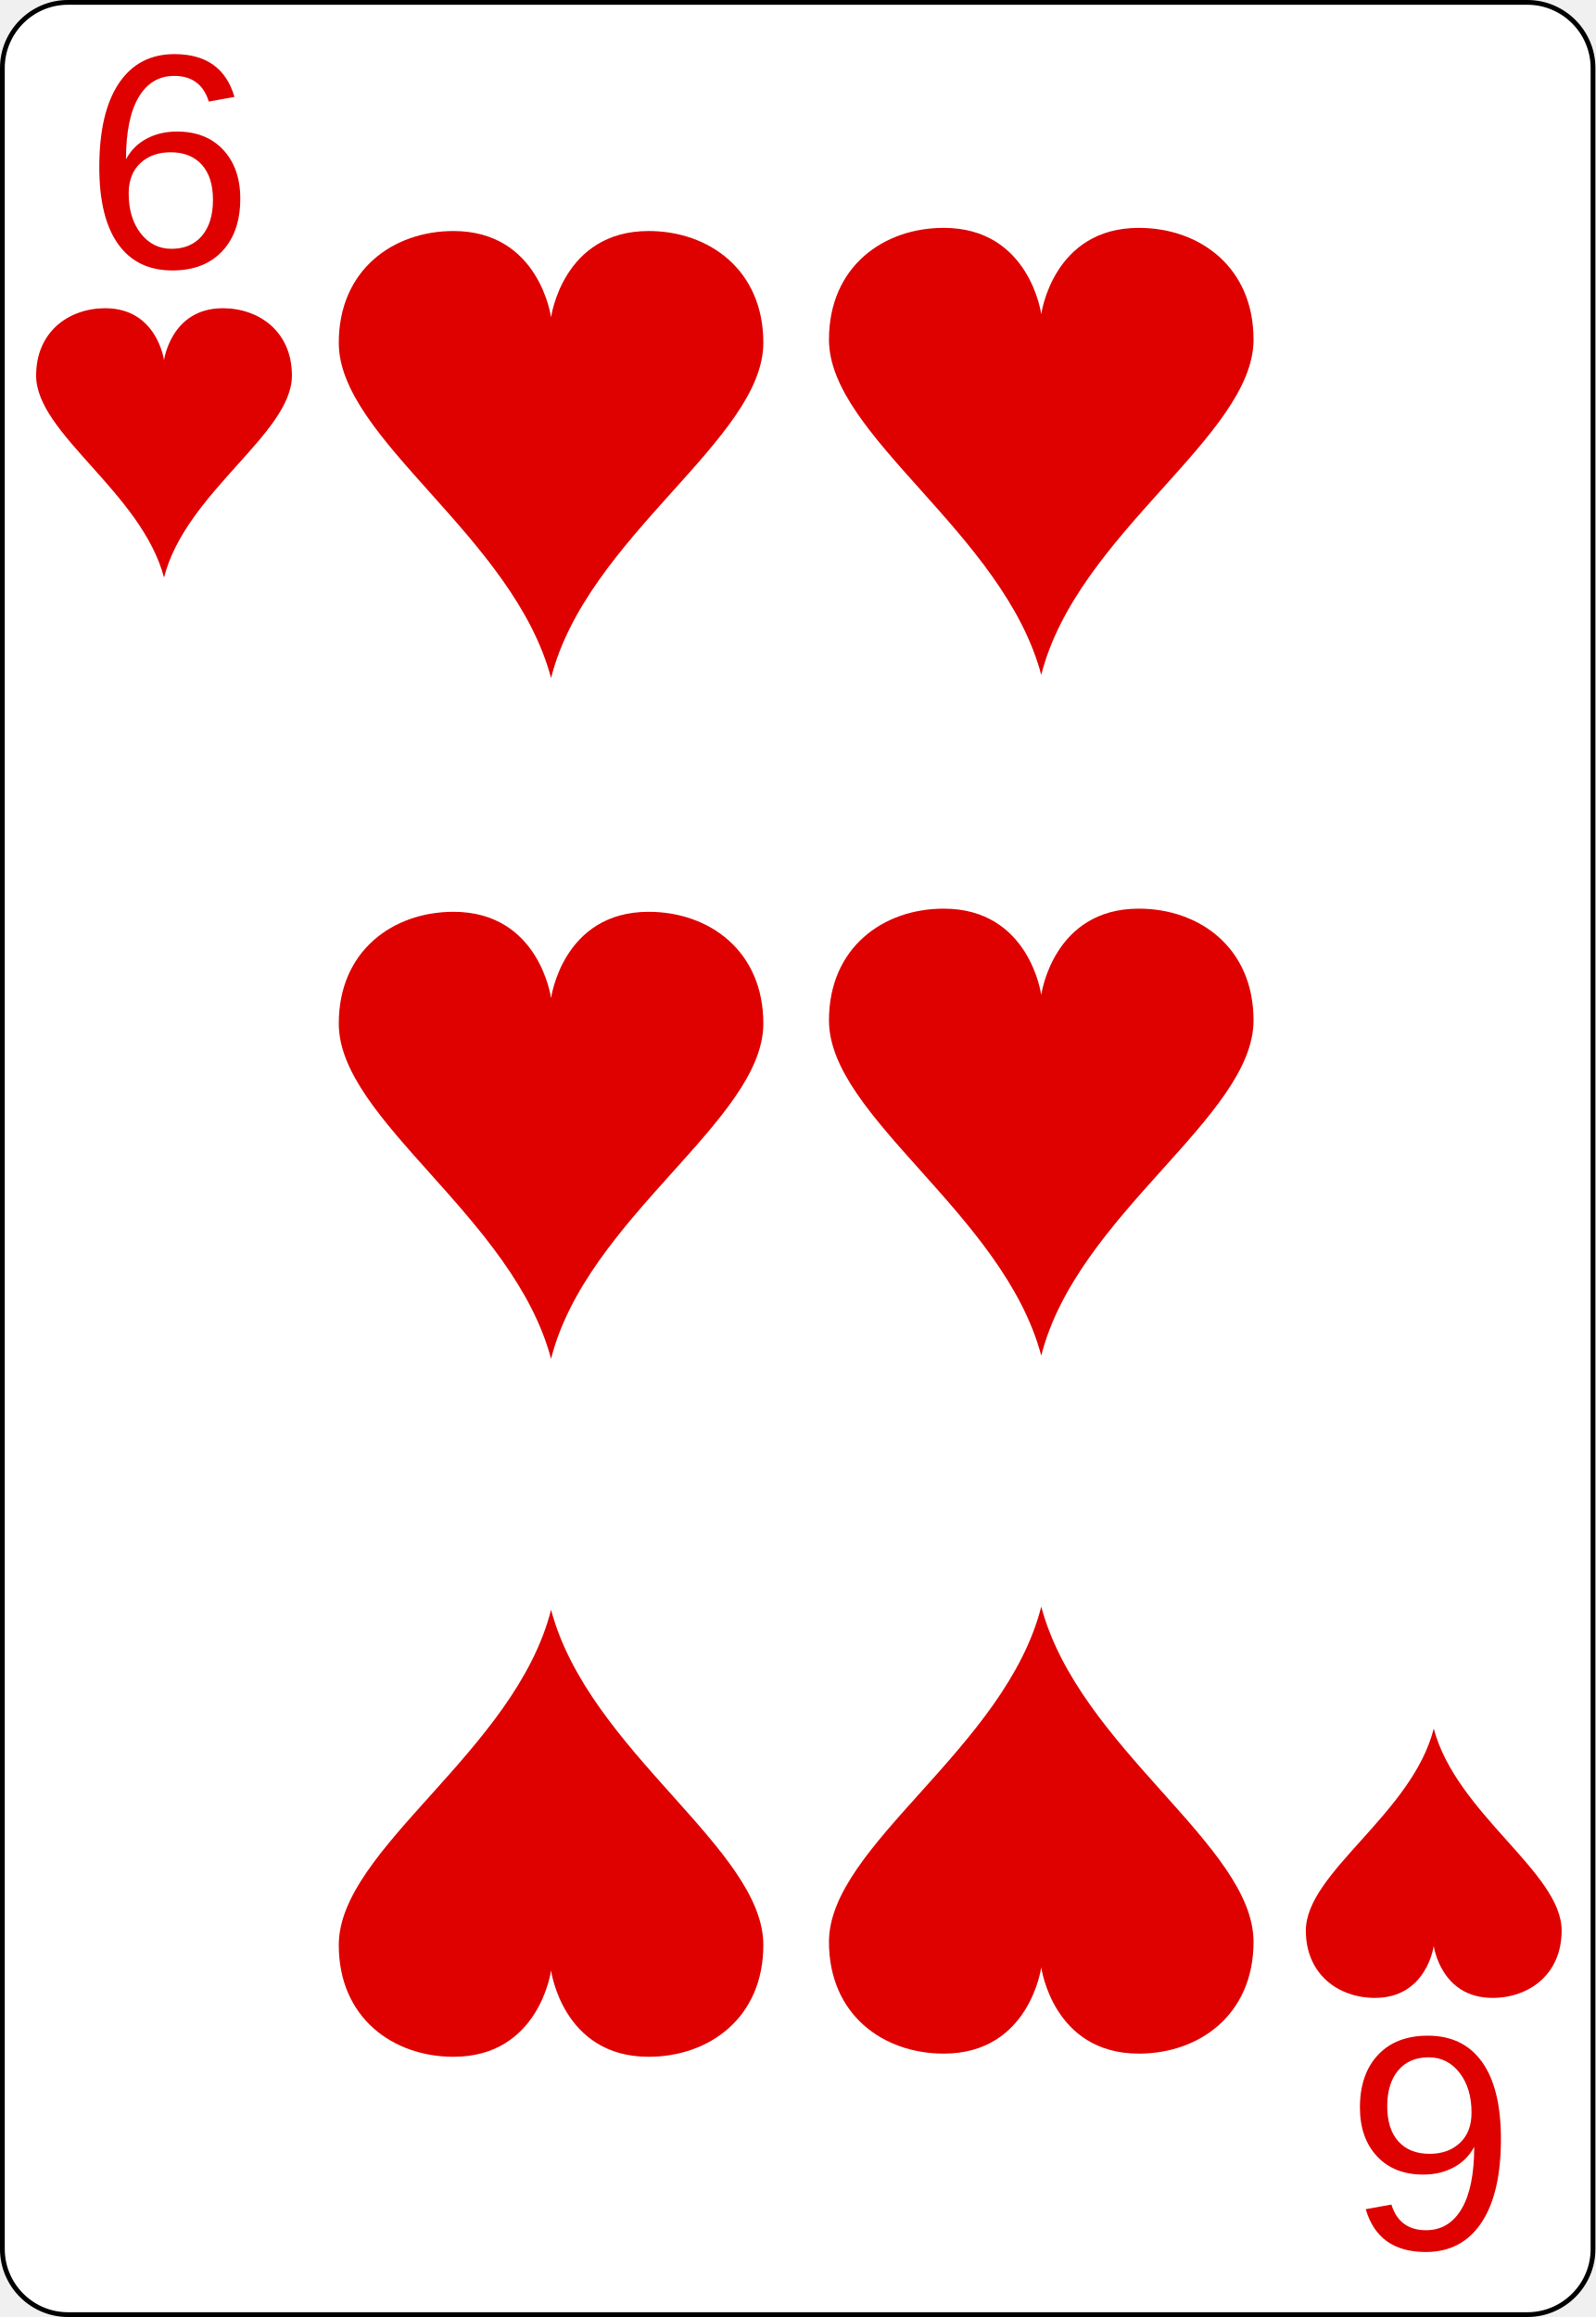
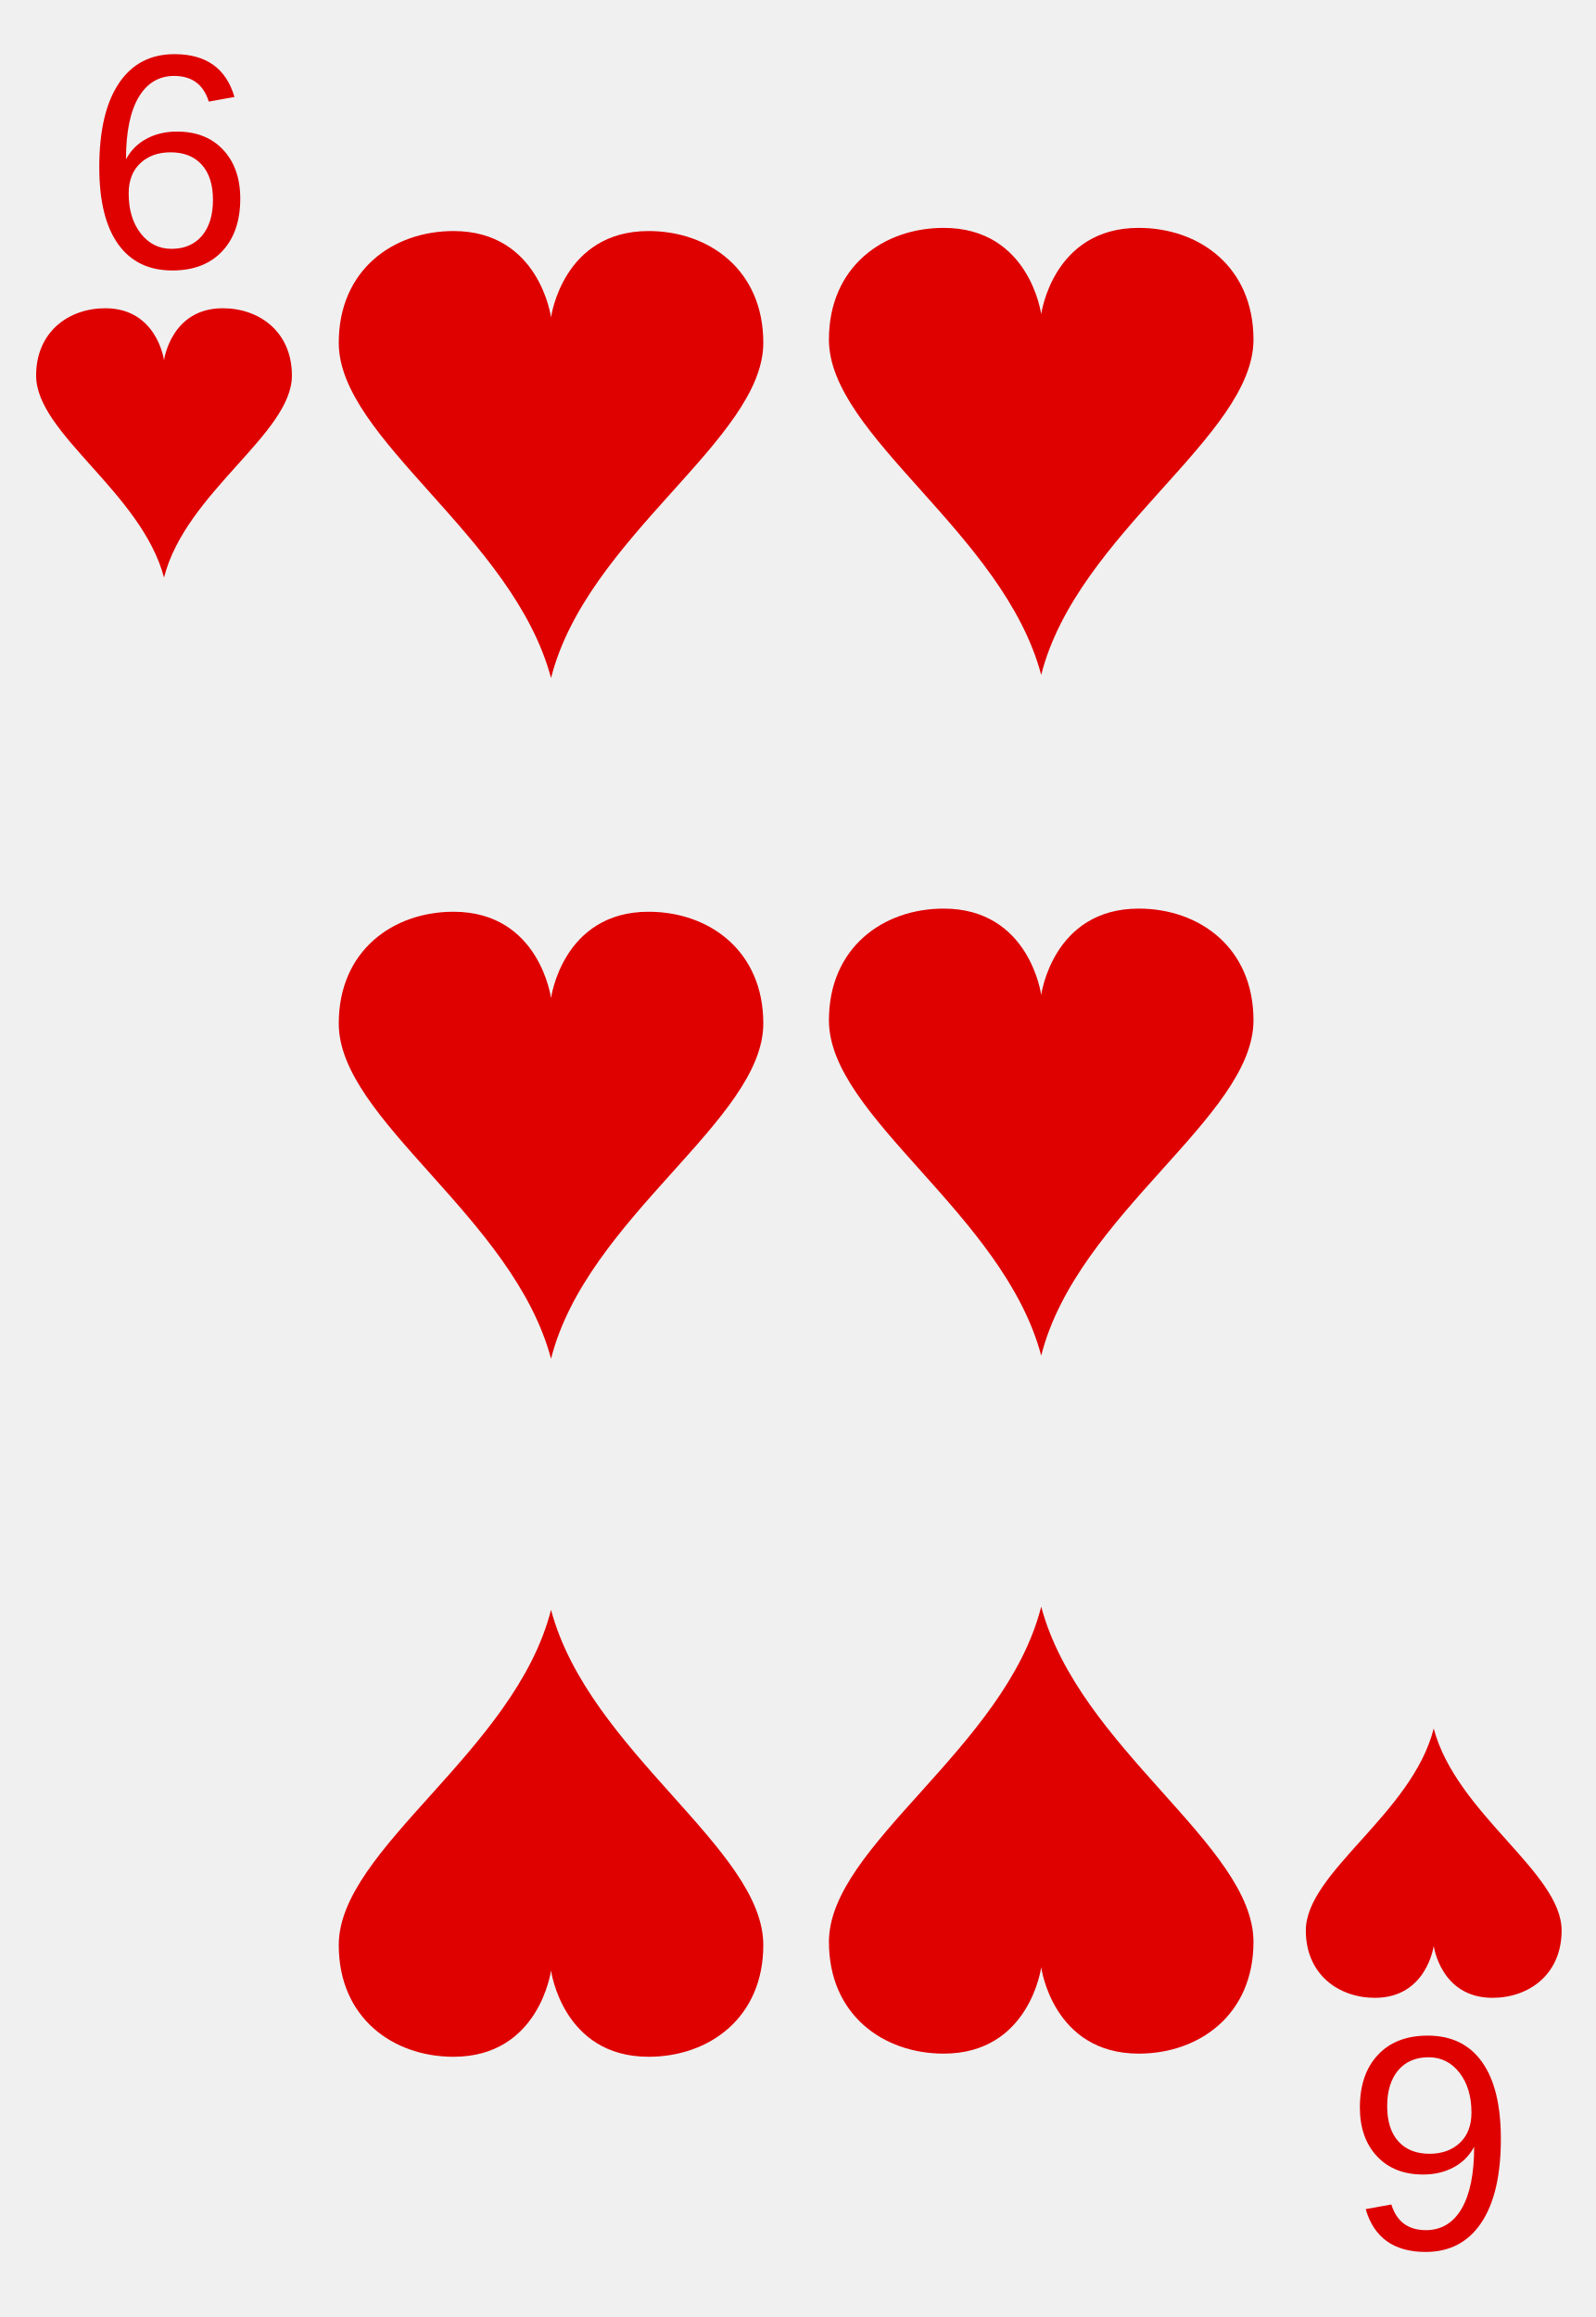
- <svg xmlns="http://www.w3.org/2000/svg" xml:space="preserve" width="222.783" height="323.556" viewBox="0 0 167.087 242.667">
-   <defs>
-     <linearGradient id="a">
-       <stop offset="0" style="stop-color:#000;stop-opacity:1" />
-       <stop offset="1" style="stop-color:#000;stop-opacity:.649" />
-     </linearGradient>
-     <linearGradient id="b">
-       <stop offset="0" style="stop-color:#fff;stop-opacity:.435" />
-       <stop offset="1" style="stop-color:#000;stop-opacity:0" />
-     </linearGradient>
-     <linearGradient id="c">
-       <stop offset="0" style="stop-color:#fff;stop-opacity:.489" />
-       <stop offset="1" style="stop-color:#000;stop-opacity:0" />
-     </linearGradient>
-     <linearGradient id="d">
-       <stop offset="0" style="stop-color:#fff;stop-opacity:.237" />
-       <stop offset="1" style="stop-color:#000;stop-opacity:0" />
-     </linearGradient>
-     <linearGradient id="e">
-       <stop offset="0" style="stop-color:#df0000;stop-opacity:1" />
-       <stop offset="1" style="stop-color:#df0000;stop-opacity:.672" />
-     </linearGradient>
-     <linearGradient id="f">
-       <stop offset="0" style="stop-color:#fff;stop-opacity:.313" />
-       <stop offset="1" style="stop-color:#000;stop-opacity:0" />
-     </linearGradient>
-     <linearGradient id="g">
-       <stop offset="0" style="stop-color:#fff;stop-opacity:.29" />
-       <stop offset="1" style="stop-color:#000;stop-opacity:0" />
-     </linearGradient>
-   </defs>
-   <g style="fill-rule:nonzero;clip-rule:nonzero;stroke:#000;stroke-miterlimit:4">
-     <path d="M166.837 235.548c0 3.777-3.087 6.869-6.871 6.869H7.11c-3.775 0-6.861-3.092-6.861-6.87V7.12C.25 3.343 3.336.25 7.11.25h152.856c3.784 0 6.87 3.093 6.87 6.87v228.428z" style="fill:#fff;stroke-width:.5" />
-   </g>
-   <text xml:space="preserve" x="8.775" y="28.013" style="font-size:32px;font-style:normal;font-weight:400;line-height:125%;letter-spacing:0;word-spacing:0;fill:#df0000;fill-opacity:1;stroke:none;font-family:Bitstream Vera Sans">
-     <tspan x="8.775" y="28.013" style="font-style:normal;font-variant:normal;font-weight:400;font-stretch:normal;fill:#df0000;fill-opacity:1;font-family:Arial;-inkscape-font-specification:Arial">6</tspan>
+ <svg xmlns="http://www.w3.org/2000/svg" width="222.78" height="323.56" version="1.1" viewBox="0 0 167.09 242.67">
+   <text x="8.775" y="28.013" fill="#df0000" font-family="Bitstream Vera Sans" font-size="32px" font-weight="400" letter-spacing="0" word-spacing="0" style="line-height:125%" xml:space="preserve">
+     <tspan x="8.775" y="28.013" fill="#df0000" font-family="Arial" font-weight="400">6</tspan>
  </text>
-   <path d="M3.676-9C.433-9 0-5.523 0-5.523S-.433-9-3.676-9C-5.946-9-8-7.441-8-4.5-8-.614-1.42 3.294 0 9 1.352 3.299 8-.614 8-4.5 8-7.441 5.946-9 3.676-9z" style="fill:#df0000;fill-opacity:1" transform="matrix(1.6743 0 0 1.567 17.178 46.385)" />
-   <text xml:space="preserve" x="-158.818" y="-213.515" style="font-size:32px;font-style:normal;font-weight:400;line-height:125%;letter-spacing:0;word-spacing:0;fill:#df0000;fill-opacity:1;stroke:none;font-family:Bitstream Vera Sans" transform="scale(-1)">
-     <tspan x="-158.818" y="-213.515" style="font-style:normal;font-variant:normal;font-weight:400;font-stretch:normal;fill:#df0000;fill-opacity:1;font-family:Arial;-inkscape-font-specification:Arial">6</tspan>
+   <path transform="matrix(1.6743 0 0 1.567 17.178 46.385)" d="M3.676-9C.433-9 0-5.523 0-5.523S-.433-9-3.676-9C-5.946-9-8-7.441-8-4.5-8-.614-1.42 3.294 0 9 1.352 3.299 8-.614 8-4.5 8-7.441 5.946-9 3.676-9z" fill="#df0000" />
+   <text transform="scale(-1)" x="-158.818" y="-213.515" fill="#df0000" font-family="Bitstream Vera Sans" font-size="32px" font-weight="400" letter-spacing="0" word-spacing="0" style="line-height:125%" xml:space="preserve">
+     <tspan x="-158.818" y="-213.515" fill="#df0000" font-family="Arial" font-weight="400">6</tspan>
  </text>
-   <path d="M3.676-9C.433-9 0-5.523 0-5.523S-.433-9-3.676-9C-5.946-9-8-7.441-8-4.5-8-.614-1.42 3.294 0 9 1.352 3.299 8-.614 8-4.5 8-7.441 5.946-9 3.676-9z" style="fill:#df0000;fill-opacity:1" transform="matrix(-1.6743 0 0 -1.567 150.156 195.143)" />
-   <path d="M3.676-9C.433-9 0-5.523 0-5.523S-.433-9-3.676-9C-5.946-9-8-7.441-8-4.5-8-.614-1.42 3.294 0 9 1.352 3.299 8-.614 8-4.5 8-7.441 5.946-9 3.676-9z" style="fill:#df0000;fill-opacity:1" transform="matrix(2.779 0 0 2.60089 57.712 47.604)" />
-   <path d="M3.676-9C.433-9 0-5.523 0-5.523S-.433-9-3.676-9C-5.946-9-8-7.441-8-4.5-8-.614-1.42 3.294 0 9 1.352 3.299 8-.614 8-4.5 8-7.441 5.946-9 3.676-9z" style="fill:#df0000;fill-opacity:1" transform="matrix(-2.779 0 0 -2.60089 57.712 192.006)" />
-   <path d="M3.676-9C.433-9 0-5.523 0-5.523S-.433-9-3.676-9C-5.946-9-8-7.441-8-4.5-8-.614-1.42 3.294 0 9 1.352 3.299 8-.614 8-4.5 8-7.441 5.946-9 3.676-9z" style="fill:#df0000;fill-opacity:1" transform="matrix(2.779 0 0 2.60089 57.712 118.905)" />
-   <path d="M3.676-9C.433-9 0-5.523 0-5.523S-.433-9-3.676-9C-5.946-9-8-7.441-8-4.5-8-.614-1.42 3.294 0 9 1.352 3.299 8-.614 8-4.5 8-7.441 5.946-9 3.676-9z" style="fill:#df0000;fill-opacity:1" transform="matrix(2.779 0 0 2.60089 109.05 47.273)" />
-   <path d="M3.676-9C.433-9 0-5.523 0-5.523S-.433-9-3.676-9C-5.946-9-8-7.441-8-4.5-8-.614-1.42 3.294 0 9 1.352 3.299 8-.614 8-4.5 8-7.441 5.946-9 3.676-9z" style="fill:#df0000;fill-opacity:1" transform="matrix(-2.779 0 0 -2.60089 109.05 191.675)" />
-   <path d="M3.676-9C.433-9 0-5.523 0-5.523S-.433-9-3.676-9C-5.946-9-8-7.441-8-4.5-8-.614-1.42 3.294 0 9 1.352 3.299 8-.614 8-4.5 8-7.441 5.946-9 3.676-9z" style="fill:#df0000;fill-opacity:1" transform="matrix(2.779 0 0 2.60089 109.05 118.574)" />
+   <path transform="matrix(-1.6743 0 0 -1.567 150.16 195.14)" d="M3.676-9C.433-9 0-5.523 0-5.523S-.433-9-3.676-9C-5.946-9-8-7.441-8-4.5-8-.614-1.42 3.294 0 9 1.352 3.299 8-.614 8-4.5 8-7.441 5.946-9 3.676-9z" fill="#df0000" />
+   <path transform="matrix(2.779 0 0 2.6009 57.712 47.604)" d="M3.676-9C.433-9 0-5.523 0-5.523S-.433-9-3.676-9C-5.946-9-8-7.441-8-4.5-8-.614-1.42 3.294 0 9 1.352 3.299 8-.614 8-4.5 8-7.441 5.946-9 3.676-9z" fill="#df0000" />
+   <path transform="matrix(-2.779 0 0 -2.6009 57.712 192.01)" d="M3.676-9C.433-9 0-5.523 0-5.523S-.433-9-3.676-9C-5.946-9-8-7.441-8-4.5-8-.614-1.42 3.294 0 9 1.352 3.299 8-.614 8-4.5 8-7.441 5.946-9 3.676-9z" fill="#df0000" />
+   <path transform="matrix(2.779 0 0 2.6009 57.712 118.9)" d="M3.676-9C.433-9 0-5.523 0-5.523S-.433-9-3.676-9C-5.946-9-8-7.441-8-4.5-8-.614-1.42 3.294 0 9 1.352 3.299 8-.614 8-4.5 8-7.441 5.946-9 3.676-9z" fill="#df0000" />
+   <path transform="matrix(2.779 0 0 2.6009 109.05 47.273)" d="M3.676-9C.433-9 0-5.523 0-5.523S-.433-9-3.676-9C-5.946-9-8-7.441-8-4.5-8-.614-1.42 3.294 0 9 1.352 3.299 8-.614 8-4.5 8-7.441 5.946-9 3.676-9z" fill="#df0000" />
+   <path transform="matrix(-2.779 0 0 -2.6009 109.05 191.68)" d="M3.676-9C.433-9 0-5.523 0-5.523S-.433-9-3.676-9C-5.946-9-8-7.441-8-4.5-8-.614-1.42 3.294 0 9 1.352 3.299 8-.614 8-4.5 8-7.441 5.946-9 3.676-9z" fill="#df0000" />
+   <path transform="matrix(2.779 0 0 2.6009 109.05 118.57)" d="M3.676-9C.433-9 0-5.523 0-5.523S-.433-9-3.676-9C-5.946-9-8-7.441-8-4.5-8-.614-1.42 3.294 0 9 1.352 3.299 8-.614 8-4.5 8-7.441 5.946-9 3.676-9z" fill="#df0000" />
</svg>
